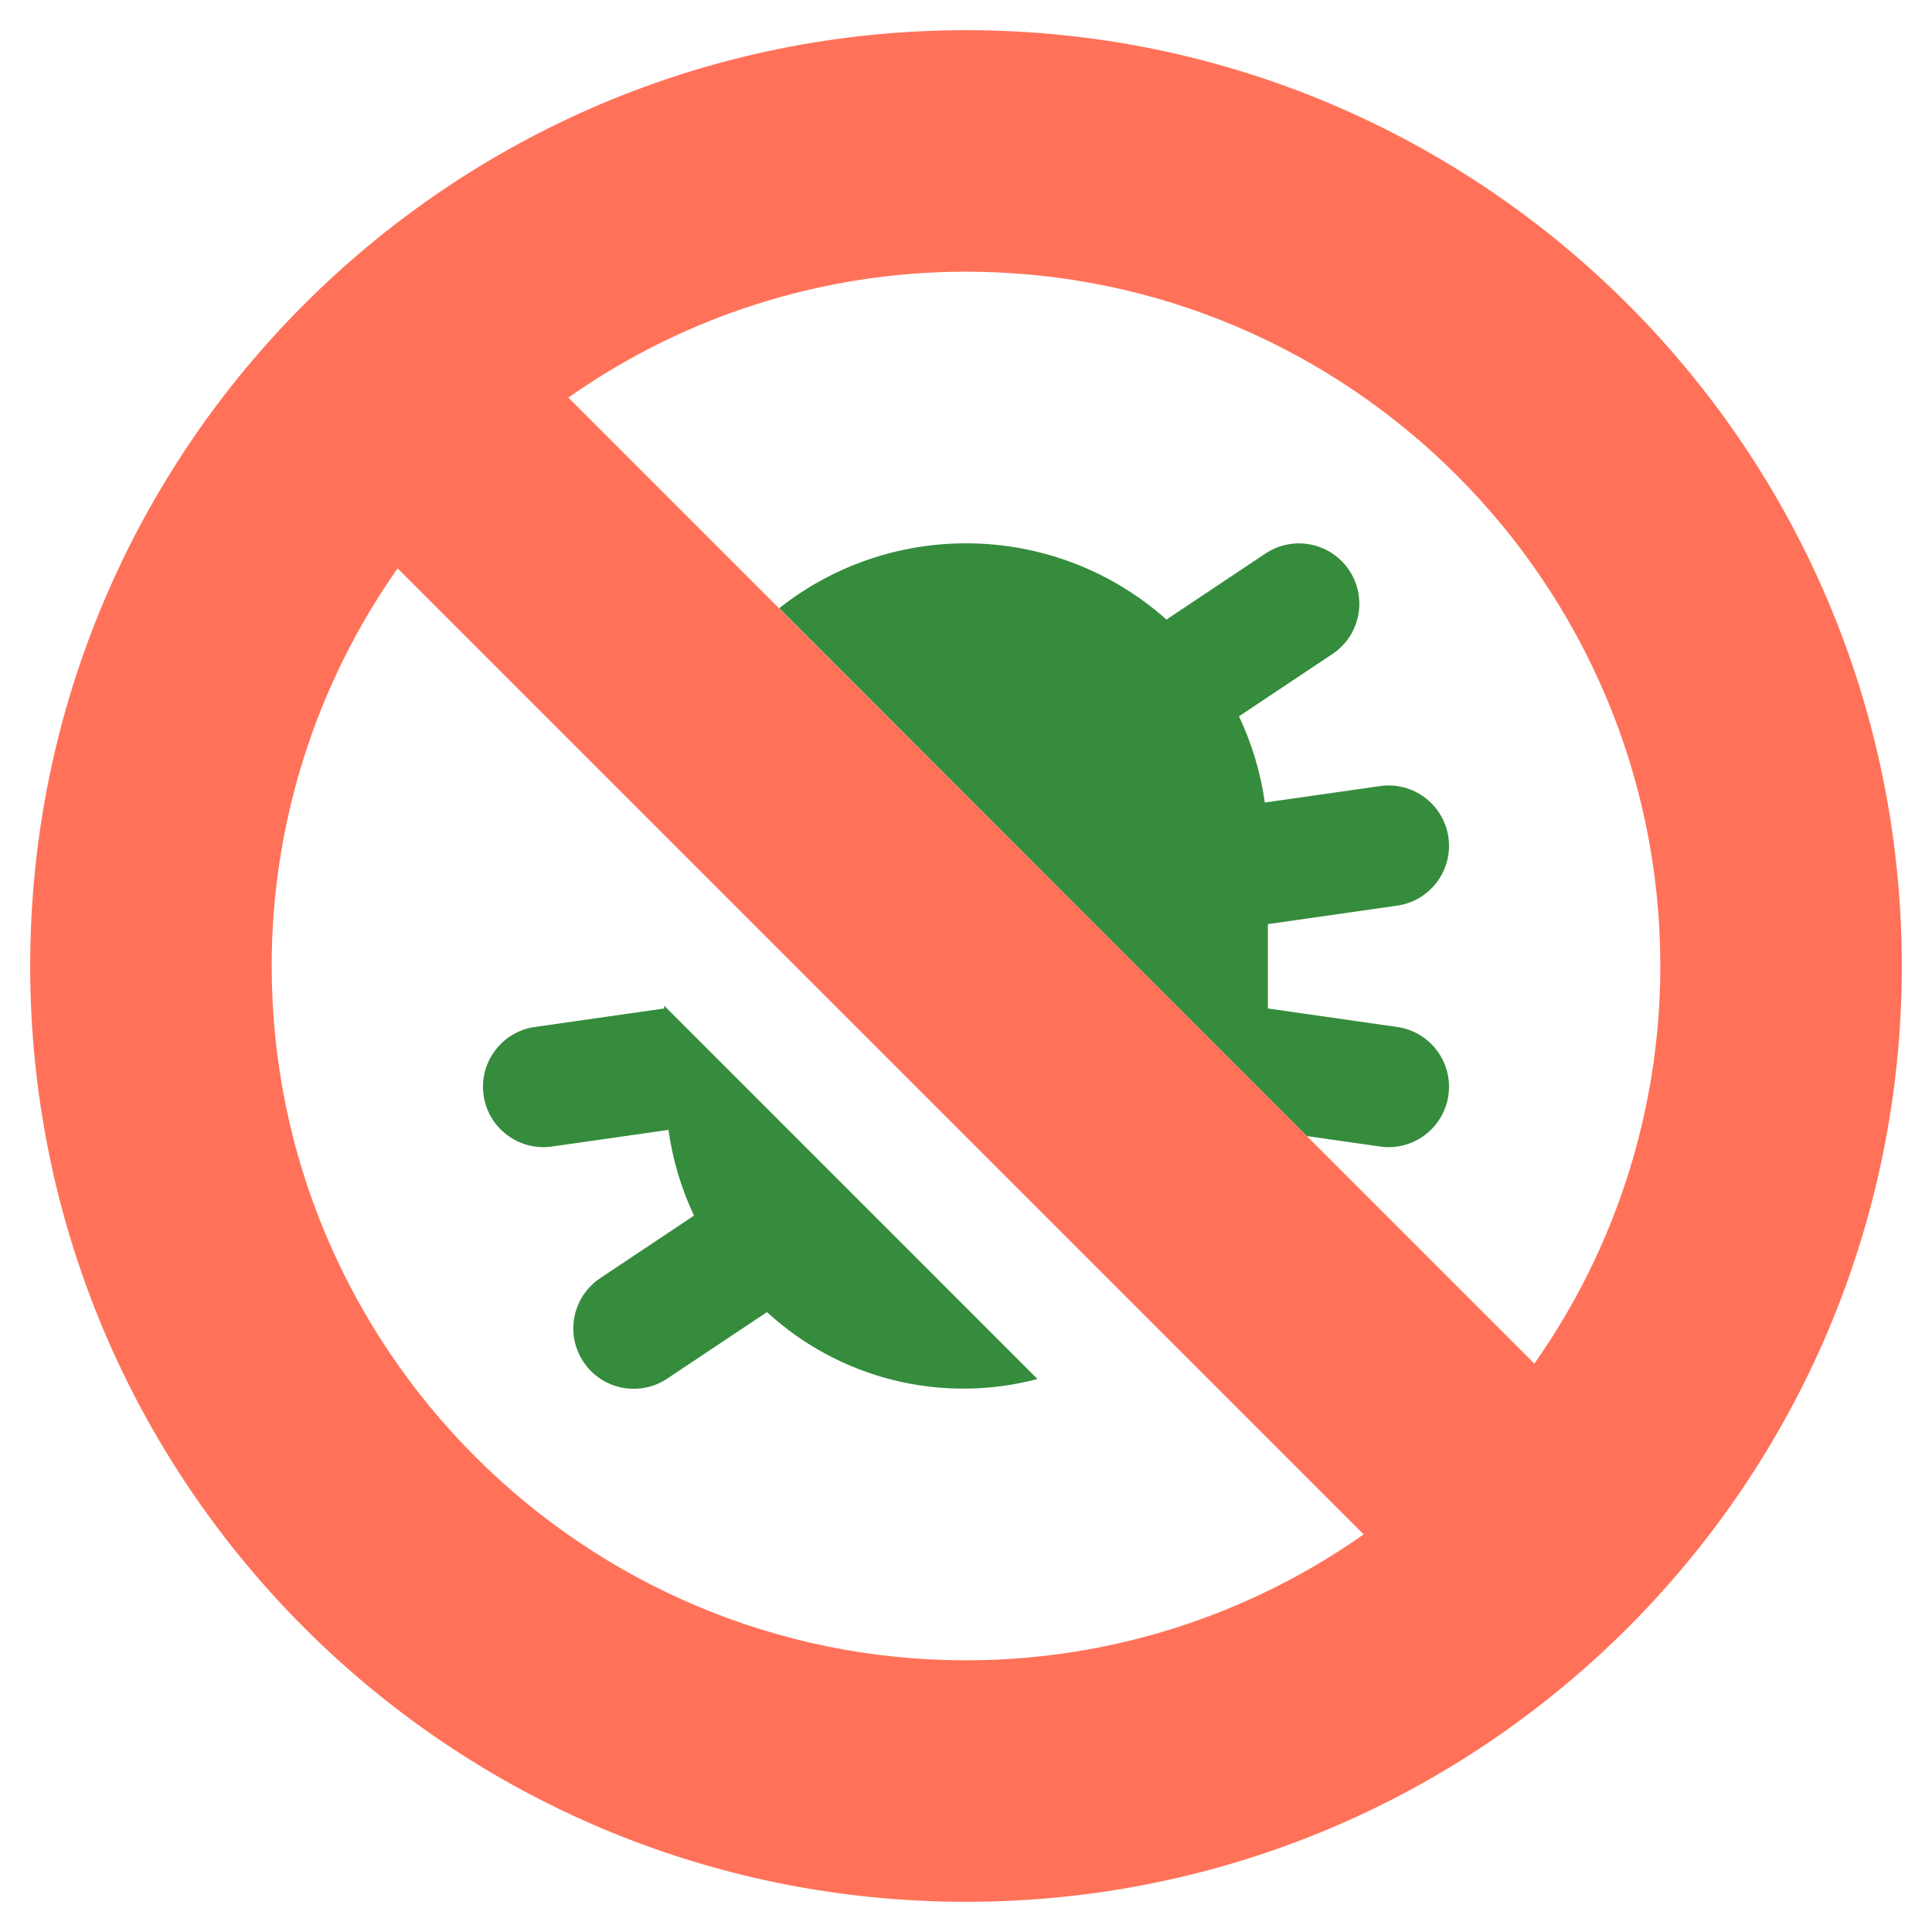
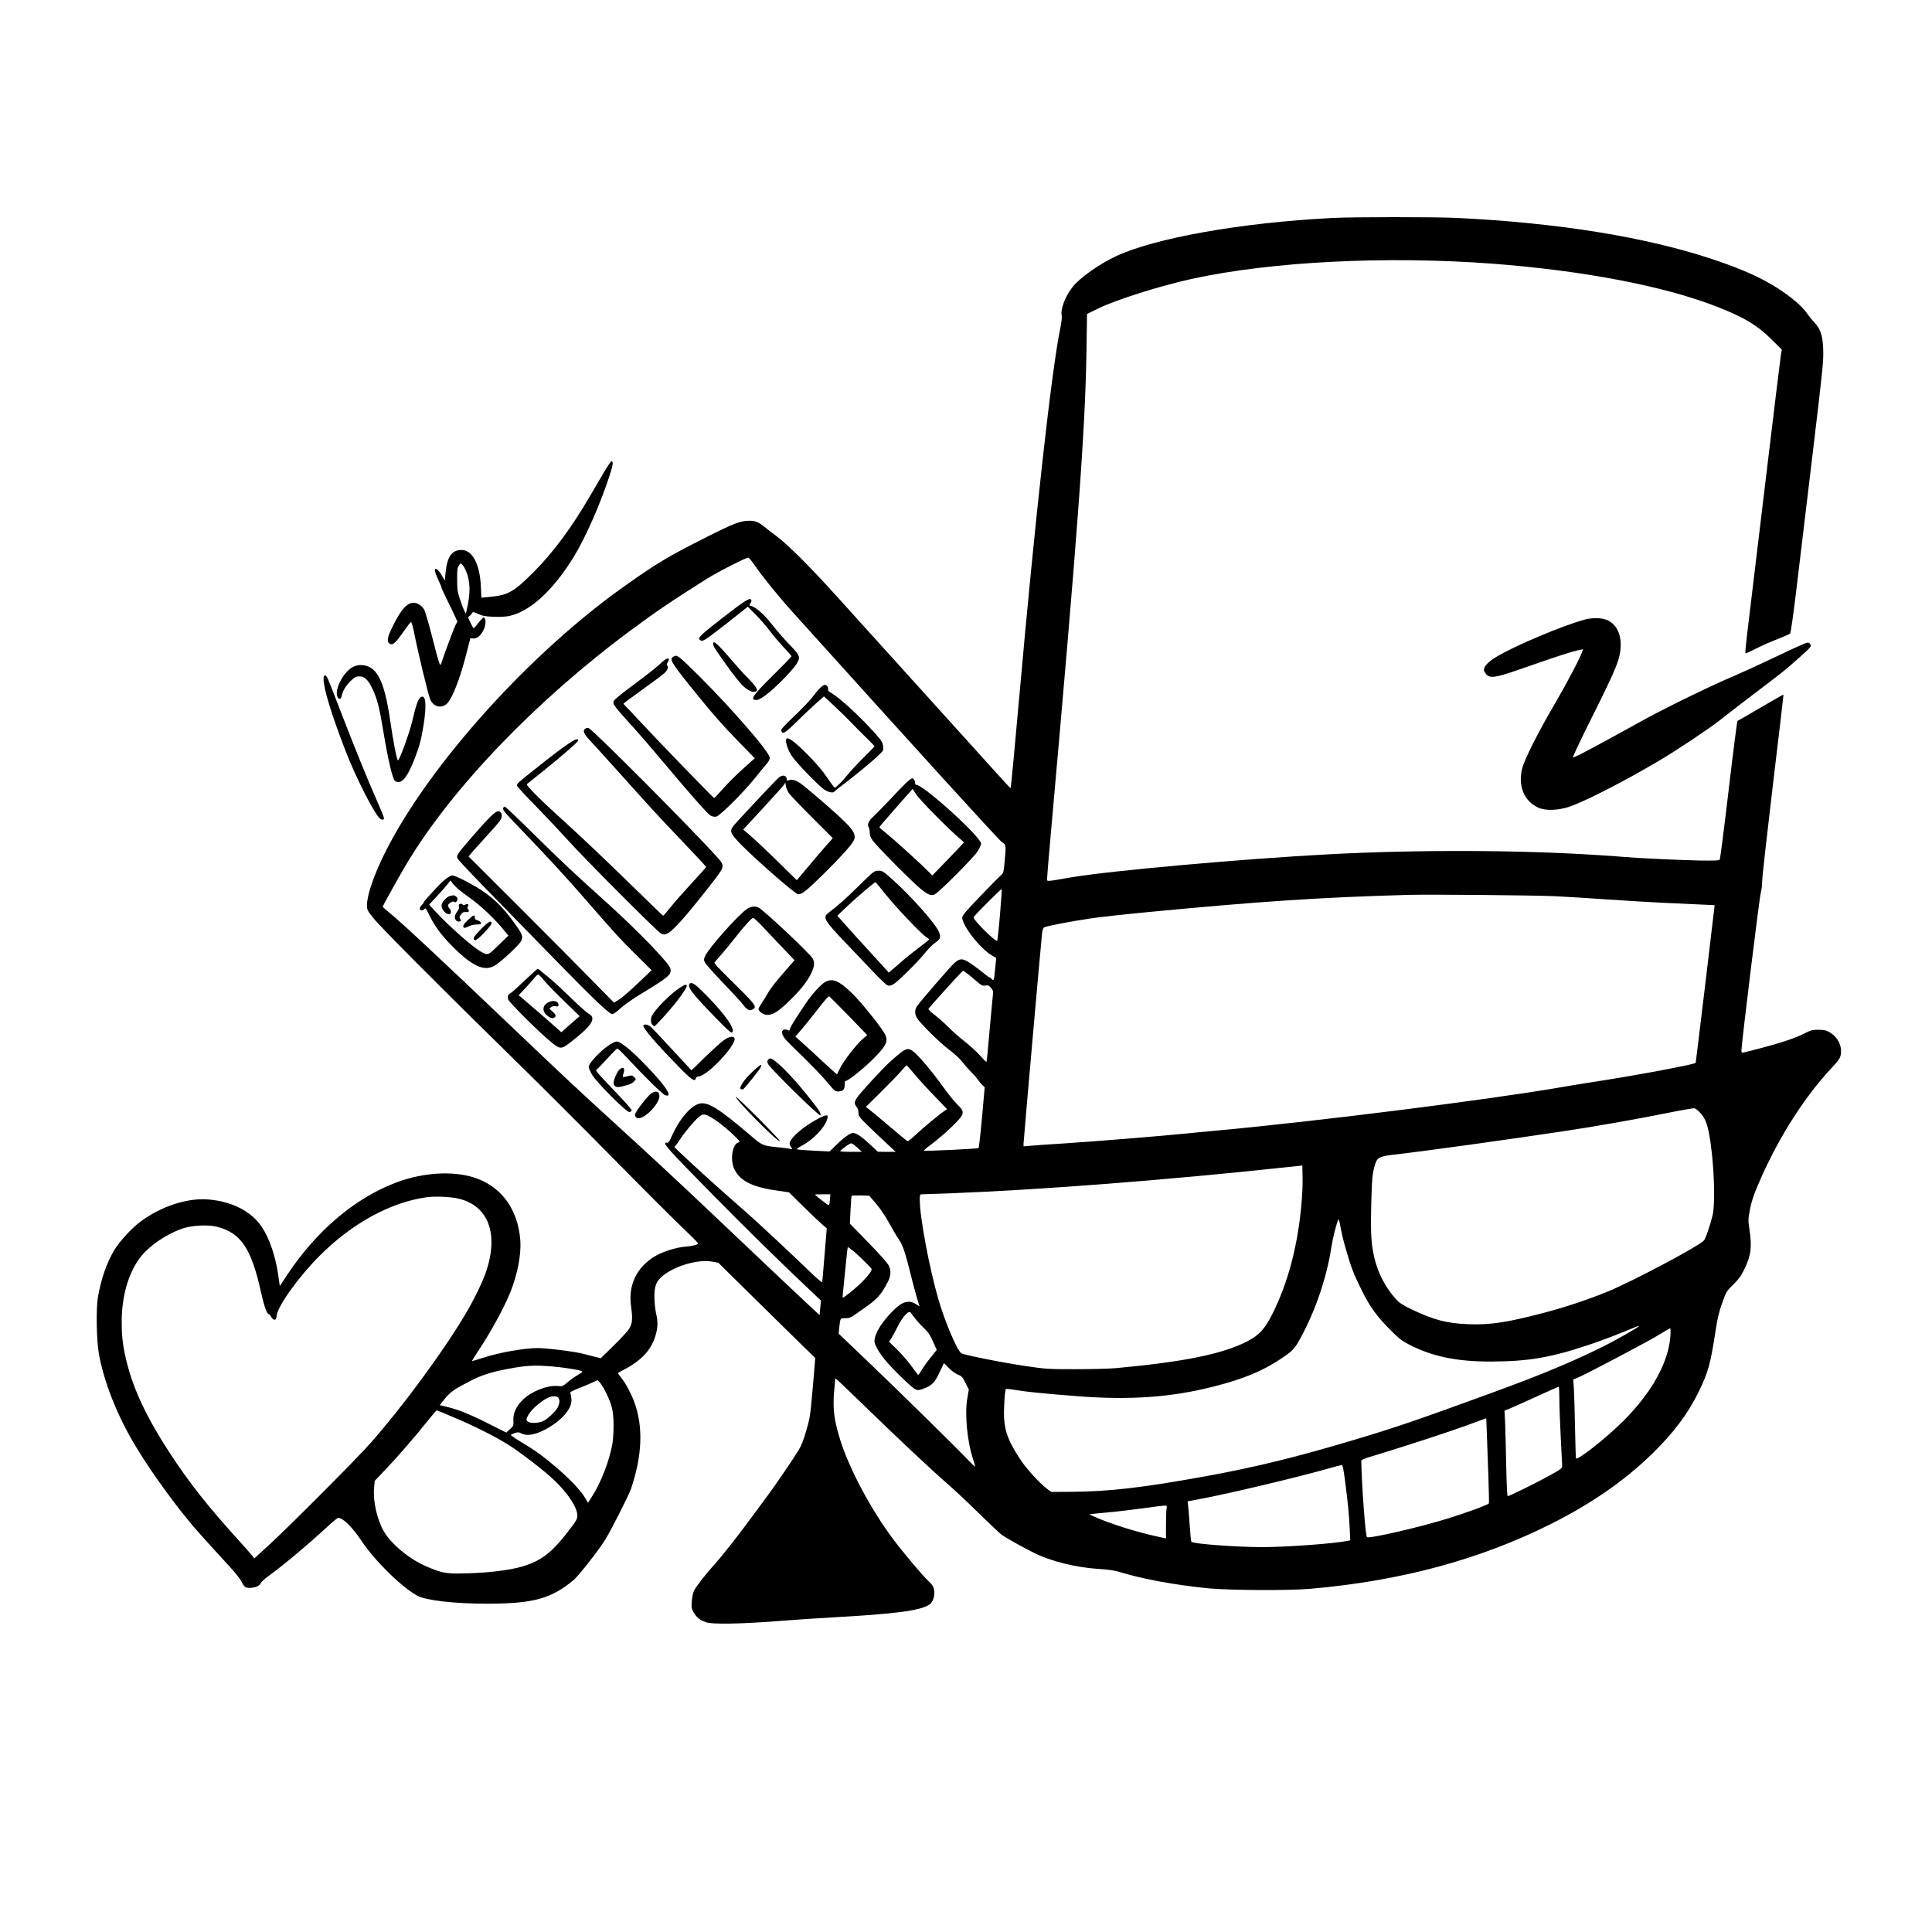
- <svg xmlns="http://www.w3.org/2000/svg" viewBox="0 0 512 512">
-   <defs>
-     <style>.fixit-ban{opacity:.9}</style>
-   </defs>
-   <path d="M159.12 338.69l24.8-16.54a78.87 78.87.0 01-6.77-22.72l-30.88 4.41a16 16 0 01-4.54-31.68l34.27-4.9v-.76l98.94 98.95a76.89 76.89.0 01-71.68-17.73l-26.39 17.59c-.15.11-.31.21-.47.31a16 16 0 01-17.28-26.93zm224.72-48.42a16 16 0 00-13.57-18.11l-34.27-4.9V244.9l34.27-4.9a16 16 0 10-4.54-31.68l-30.54 4.36a79.31 79.31.0 00-6.85-22.85l24.54-16.36a16 16 0 10-17.29-26.93l-.46.31-26 17.34a79.9 79.9.0 00-102.64-3l139.83 139.88 19.41 2.77a16 16 0 0018.11-13.57z" fill="#358c3c" class="fixit-bug" />
-   <path d="M256 8C119 8 8 119 8 256s111 248 248 248 248-111 248-248S393 8 256 8zm0 432c-101.46.0-184-82.54-184-184a182.84 182.84.0 0133.38-105.37l256 256A182.86 182.86.0 01256 440zm150.62-78.63-256-256A182.84 182.84.0 01256 72c101.46.0 184 82.54 184 184a182.84 182.84.0 01-33.38 105.37z" fill="tomato" class="fixit-ban" />
+ <svg xmlns="http://www.w3.org/2000/svg" version="1.0" width="2048pt" height="2048pt" viewBox="0 0 2048 2048">
+   <g transform="translate(0,2048) scale(0.1,-0.1)" fill="#000" stroke="none">
+     <path d="M14115 18169c-961-50-1861-210-2279-402-181-84-388-230-466-329-78-98-131-237-115-306 3-15-3-70-14-122-95-461-268-2020-436-3914-47-528-88-962-91-965-6-7 14-28-399 429-475 526-1122 1242-1446 16e2-298 329-522 552-649 645-41 31-93 70-115 89-63 52-98 66-164 66-90 0-168-30-451-173-403-204-497-259-829-491-1023-714-2111-1917-2580-2855-116-232-191-450-191-556 0-49 4-57 67-136 75-95 682-705 1463-1470 289-282 773-766 1076-1074s631-636 728-728c97-93 176-172 176-177 0-14-54-28-134-35-1e2-8-243-53-325-103-192-116-283-305-252-526 19-136 15-185-20-242-17-27-92-108-166-180l-135-132-52 13c-28 7-86 22-128 33-87 24-392 62-489 62-144 0-420-50-588-106-57-19-105-33-107-31s22 41 53 87c142 212 293 488 356 650 74 188 112 391 103 536-25 367-239 625-576 694-225 46-503 17-755-81-430-165-839-515-1144-978l-75-114-17 119c-29 199-93 387-173 507-110 165-312 270-566 292-221 20-505-73-721-235-97-72-227-215-280-306-80-136-136-298-171-494-21-121-15-458 10-6e2 52-285 176-609 351-915 137-239 379-585 588-840 83-102 142-168 442-496 63-68 122-143 132-165 25-56 43-69 95-66 53 2 1e2 24 109 51 3 10 38 43 78 72 166 120 430 342 640 537 49 45 95 82 102 82 51 0 148-96 248-245 139-210 422-487 590-580 90-50 398-85 741-85 490 1 677 52 917 251 51 43 274 327 336 430 66 108 249 470 272 537 120 354 131 662 33 925-34 90-87 188-131 245-23 28-41 53-41 56 0 2 28 19 63 36 196 103 299 218 342 385 19 75 19 133-1 215-8 36-16 110-17 165-2 123 19 176 95 236 129 102 369 171 511 146l71-12 385-380c212-209 444-436 514-505l129-125-5-60c-2-33-14-175-27-315-20-232-26-268-63-395-27-95-53-161-80-205-55-91-259-390-327-480-31-41-108-145-170-230-133-183-311-409-393-5e2-101-111-204-245-222-286-9-21-19-71-22-111-5-65-3-76 21-117 30-51 65-79 128-102 63-24 360-19 753 11 176 14 442 32 590 40 656 36 925 71 1023 133 44 28 67 102 52 168-6 28-22 52-58 84-58 52-280 317-380 452-230 309-455 731-551 1031-69 216-85 341-69 527 6 74 12 137 14 139s133-122 291-276c374-364 749-715 893-839 63-54 212-193 330-309s231-222 250-236c40-29 215-127 339-189 179-90 442-155 682-171 92-5 171-16 210-28 257-79 592-141 959-178 216-21 855-25 1080-5 964 84 1803 311 2562 693 423 214 768 453 1057 734 230 224 381 424 497 660 101 206 127 301 179 643 20 135 36 201 70 298 44 123 46 126 118 197 58 56 83 91 115 157 74 151 85 237 57 429-15 96-14 107 4 204 21 106 47 181 125 355 2e2 446 468 861 748 1158 61 64 82 94 89 125 22 97-30 201-126 252-30 16-58 21-110 21-61 0-79-4-141-36-97-50-242-99-466-158-105-28-194-50-199-50s-9 12-9 26c0 65 191 1625 205 1670 8 28 15 84 15 125s52 502 114 1024c63 523 113 951 112 952-1 2-110-60-242-137-131-77-242-141-246-142-4-2-46-329-93-728s-90-732-94-740c-7-12-39-14-207-12-184 3-666 25-794 37-30 3-156 12-280 20-833 55-1908 59-2850 10-928-49-2334-175-2749-246-280-48-251-47-251-7 0 20 16 210 35 424 288 3227 370 4330 382 5163l6 393 121 59c190 93 661 241 991 313 841 184 2060 245 3185 161 972-74 1832-239 2395-462 281-111 421-196 571-348l102-101-9-50c-5-27-83-670-174-1429s-175-1460-187-1557c-12-98-19-180-16-183s52 18 109 48c57 29 160 75 229 101 69 27 130 54 136 60 7 6 37 219 68 481 31 259 108 904 172 1435 105 878 115 976 111 1090-5 153-27 220-96 295-26 27-60 70-76 93-65 98-250 241-445 345-144 78-335 156-565 232-704 234-1639 384-2705 435-245 11-1101 11-1325-1zm-6118-3677c74-110 257-337 403-498 1324-1469 2189-2420 2220-2440 46-31 46-30 29-214-9-101-13-117-33-132-12-10-111-109-219-222-155-161-197-211-197-232 0-85 188-327 310-399l51-30-5-45c-3-25-8-78-12-117-6-75-12-84-34-58-7 8-17 15-22 15s-33 20-61 44c-29 24-85 67-126 95-96 66-124 67-188 9-44-41-345-388-390-451-27-38-29-81-5-124 29-54 245-268 344-341 55-41 111-93 138-128 25-32 68-81 96-109 28-27 61-66 74-85s34-44 46-55l22-20-28-319c-16-176-33-323-37-326-9-8-572-35-579-27-2 2 21 24 53 47 160 120 334 284 352 332 14 38 6 54-58 118-31 30-98 114-148 185-105 147-256 327-310 368-64 47-80 41-237-98-80-70-335-347-365-396-26-42-26-60-1-92 12-15 20-40 20-63 0-34 8-46 88-124 48-47 137-132 197-188l110-102h-95l-95 1-85 80c-85 80-143 119-178 119-29 0-102-52-177-127l-70-69-165 8c-91 5-172 11-180 14-9 3 10 19 53 41 119 63 241 192 266 281 15 52-4 52-103 0-153-81-296-207-296-261 0-11 8-29 18-40 17-20 16-20-23-13-22 4-82 11-133 16-142 14-157 21-267 116-345 295-463 369-554 344-92-25-211-165-288-340-26-60-37-75-53-73-58 7-7-51 458-524 394-4e2 747-747 1121-1099l54-51-8-76-7-77-63 57c-69 63-572 539-1020 964-381 362-688 647-1085 1009-391 356-518 475-1090 1020-804 766-1172 1109-13e2 1213-41 33-74 63-73 66 6 19 188 346 251 451 484 808 1375 1736 2382 2481 282 209 425 305 810 548 109 68 404 219 430 220 8 0 38-34 67-77zm2603-3709c-12-148-26-271-29-275-15-18-251 216-251 248 0 12 293 305 298 299 3-3-5-125-18-272zm5880 197c118-6 373-21 565-35 193-13 456-29 585-35s305-14 390-18l155-7-2-25c-8-81-195-1637-198-1646-5-17-665-140-1122-209-89-14-227-36-305-50-769-133-2571-360-3653-460-93-8-235-22-315-30-264-27-980-85-1290-105-168-11-335-22-372-26l-68-6v30c0 28 183 2107 196 2225 4 41 11 60 24 67 27 14 289 65 490 94 96 15 364 44 595 66 1196 115 1847 158 2775 184 224 6 1338-4 1550-14zm-6231-817c20-15 64-51 99-81 56-49 66-54 97-49 29 5 38 1 60-25s25-37 20-77c-3-25-19-194-35-374-15-181-30-331-33-333-2-3-33 27-67 66-35 39-108 106-164 150-56 43-135 113-176 155s-106 99-143 127-67 56-65 63c3 12 359 405 367 405 2 0 20-12 40-27zm-552-1073c44-53 139-157 212-232l131-136-28-18c-49-32-222-175-303-251-44-41-84-73-89-71-4 2-93 75-197 163-103 88-201 169-217 181l-28 20 163 161c90 89 187 189 214 222 28 34 53 60 56 58 4-1 42-45 86-97zm8318-398c66-66 91-137 119-337 38-268 48-637 21-755-25-104-76-254-94-271-67-67-752-430-1016-539-204-84-452-167-678-226-391-103-571-130-802-121s-366 45-601 157c-99 48-130 68-169 112-108 119-187 271-225 430-35 151-41 248-35 543 7 292 12 354 40 447 22 76 47 90 190 107 323 36 1230 162 1845 255 318 48 770 128 1075 190 143 29 268 50 277 48s33-20 53-40zm-10426-89c47-32 126-96 175-143 80-77 86-85 65-90-67-15-93-188-43-287 62-125 194-189 471-227l106-15 151-149c83-81 173-167 2e2-190l50-43-23-277c-12-152-24-284-25-292-1-9-51 32-126 105-192 186-564 533-676 631-55 49-157 138-225 198-211 186-539 488-539 497 0 4 5 11 10 14 6 4 27 32 46 63 47 74 155 203 202 242 48 41 71 36 181-37zm1499-288 47-45h-119c-74 0-116 4-110 9 35 35 102 81 117 81 10 0 39-20 65-45zm4702-659c-43-417-141-778-298-1096-81-164-142-232-267-297-260-135-666-218-1385-285-74-7-272-12-440-12-290 0-315 2-520 32-264 39-669 120-691 138-50 43-173 335-243 575-97 338-196 865-196 1050 0 55 2 59 23 59 12 0 144 5 292 10 948 36 2313 141 3580 278l160 17 3-134c2-84-5-210-18-335zm-4992 109c-3-30-7-58-11-61-5-5-147 104-147 113 0 2 37 3 81 3h81l-4-55zm488-43c44-52 99-133 144-215 40-73 84-147 98-165 37-51 69-141 117-337 24-99 57-224 73-277l30-97-39 25c-77 48-146 28-245-73-120-121-194-243-194-319 0-37 42-112 108-195 71-89 278-291 321-314 28-14 36-14 77 0 103 35 132 64 191 193 20 42 37 78 38 80 2 2 24-19 49-46 27-29 68-59 96-71 45-19 54-28 85-91l35-70-16-92c-30-172 0-471 66-662 11-33 18-61 16-63s-34 29-72 69c-125 131-753 749-1067 1048l-307 293 5 51c14 119 9 112 64 112 36 0 59 7 84 25 19 13 70 49 113 78 140 97 188 150 254 280 35 68 38 118 11 176-11 24-96 120-215 242l-197 202 7 143c3 79 9 147 11 151 3 4 46 6 96 5l91-3 72-83zm-4429 53c319-74 432-370 296-775-35-107-137-314-228-465-239-398-647-953-991-1345-142-163-868-891-1084-1089l-154-141-26 32c-13 18-65 78-115 132-350 385-548 635-760 961-240 368-380 664-454 965-38 157-51 260-51 420 0 281 78 538 212 7e2 96 115 267 229 429 286 99 35 273 44 369 20 253-65 364-229 465-686 35-157 64-240 85-240 5 0 16-13 25-30s24-30 34-30c14 0 20 10 24 45 11 101 234 412 452 630 345 347 757 572 1140 624 88 12 248 5 332-14zm9408-531c54-190 85-272 169-440 87-177 161-278 306-424 87-87 120-113 195-152 247-128 508-182 875-181 393 2 629 42 1035 178 105 35 266 95 359 134s171 69 173 67c7-7-214-134-358-207-342-171-666-307-1214-507-781-285-1007-363-1450-495-611-183-1047-290-1575-386-673-122-1021-162-1426-165l-210-1-40 29c-79 59-223 215-286 312-125 189-165 291-174 439-6 87 7 3e2 19 311 3 3 47-1 99-10 117-20 304-39 668-67 555-42 989-11 1435 103 315 80 516 163 711 293 129 86 146 104 211 223 160 293 279 647 328 972 14 91 56 256 73 285 3 5 14-34 23-86 9-53 33-154 54-225zm-5231-16c62-49 206-190 206-203 0-30-91-132-191-215-61-51-113-90-115-87-3 3 2 65 10 138 8 74 20 194 27 267 7 72 14 132 17 132 2 0 23-14 46-32zm677-737c25-31 67-75 93-99 35-33 57-66 86-133l40-89-65-80c-36-45-79-106-97-136-17-31-34-52-38-47-4 4-38 51-77 103-39 53-107 129-150 171l-79 76 22 32c12 19 43 75 68 126 54 109 122 182 140 150 6-10 32-43 57-74zm7996-173c-20-281-198-601-501-903-185-184-491-424-5e2-393-2 7-7 153-10 323-3 171-9 355-12 411l-7 101 41 16c82 33 777 399 875 462 56 35 106 64 111 65 5 0 6-36 3-82zM5855 5995c99-8 272-34 302-46 25-9 24-10-36-47-34-20-83-55-109-78-46-40-49-41-104-36-108 9-276-58-365-145-71-69-105-143-101-220 3-55 2-58-36-93l-39-36-171 86c-203 103-330 155-448 184l-87 21 52 65c60 74 102 104 266 188 125 65 230 99 409 132 192 36 273 41 467 25zm575-290c60-126 74-191 74-340 0-71-6-159-13-195-36-189-120-404-218-558l-40-63-31 53c-38 69-155 193-290 310-141 122-241 195-383 279-65 39-117 75-114 78 2 4 21 13 42 20 32 11 43 10 68-3 67-35 167-13 296 64 155 93 248 212 236 303-2 23-8 49-11 58-5 12 14 23 91 54 54 21 121 49 148 62l50 23 29-32c15-18 45-69 66-113zm101e2-62c0-76 7-259 15-408 8-148 15-282 15-296 0-23-15-34-137-102-139-77-424-217-441-217-6 0-12 141-16 348-4 191-9 394-12 452l-6 106 59 24c32 13 159 70 283 127 124 56 228 103 233 103 4 0 7-62 7-137zm-10619 27c24-13 25-59 3-105-20-44-114-132-160-151-53-22-139-23-161-2-16 16-16 20-1 52 23 48 70 99 142 153 75 57 135 75 177 53zm-1086-221c202-85 418-194 551-276 137-85 392-281 499-384 151-145 244-289 245-374 0-34-10-53-64-125-196-261-305-349-511-413-148-46-421-76-696-77-129 0-183 12-330 76-175 74-367 232-447 366-73 122-119 322-107 461l7 79 115 121c136 143 310 344 442 510 52 64 97 117 1e2 117s92-36 196-81zm10953-634c5-143 7-265 5-271-5-14-227-96-430-159-303-95-843-219-863-199-16 17-56 560-60 811 0 6 39 24 88 38 312 94 812 256 1007 327l230 84 7-185c4-103 11-303 16-446zm-1520-32c31-237 41-345 49-497l6-134-29-6c-143-29-646-66-904-66-275 0-728 34-750 56-5 5-13 86-19 179-6 94-14 188-17 210l-5 40 153 29c293 55 1028 230 1343 320 66 19 127 35 136 35 12 1 19-29 37-166zm-1892-294c-3-17-6-96-6-174v-143l-87 19c-227 49-507 137-673 212l-55 24 55 7c30 3 127 13 216 21 88 9 232 27 320 39 87 13 176 24 198 25 38 1 38 1 32-30z" />
+     <path d="M7888 14101c-65-42-385-289-435-337-48-45-52-58-24-74 16-8 33 0 98 46 64 47 255 196 373 291l27 22 86-87c47-48 112-123 145-167 32-44 98-121 145-172 48-50 87-95 87-1e2.0-4-85-93-190-196-225-223-255-267-180-267 20 0 54 19 107 59 91 69 271 252 314 319 48 76 43 90-74 211-56 58-137 152-181 208-77 101-172 187-222 199-22 6-22 7-8 30 16 24 12 44-10 44-6 0-33-13-58-29z" />
+     <path d="M7560 13655c0-25 14-47 141-225 64-91 139-186 166-212 58-57 114-83 143-68 19 10 19 12 4 42-9 17-42 57-73 87-32 31-86 90-122 131-212 247-259 292-259 245z" />
+     <path d="M7138 13519c-44-25-25-58 173-306 234-291 349-423 542-619l148-152-123-110c-68-60-163-155-212-211-49-55-92-101-96-101-8 0-666 681-807 835-55 61-112 121-127 134-14 14-26 28-26 32s89 70 198 148c108 77 214 156 235 175 35 34 48 68 28 81-6 3-3 18 7 35 36 63-14 50-87-23-29-28-150-124-270-212-175-131-217-166-219-187-3-28 20-58 238-298 52-58 165-189 250-290 333-397 513-602 545-617 20-10 43-13 59-9 39 10 281 250 398 395 56 69 116 143 135 164 18 20 33 48 33 61 0 44-175 259-471 581-165 179-427 441-483 483-32 24-43 26-68 11z" />
+     <path d="M8689 13183c-20-21-59-68-87-105-29-36-113-124-188-194-1e2-95-134-133-132-148 7-48 39-29 167 97 69 69 162 156 206 195l79 70 106-98c58-54 141-135 185-181s117-120 163-164c45-44 82-83 82-86s-50-55-111-115-138-143-172-184c-58-73-124-139-139-140-4 0-40 48-79 106-49 73-113 149-207 244-140 141-216 196-228 165-11-28 18-116 59-178 49-74 283-316 346-358 43-28 94-38 105-20 4 5 66 54 139 110 170 129 368 3e2 377 326 4 11 3 39-2 63-8 35-31 65-146 188-145 154-317 308-392 353-32 18-45 31-42 44 5 22-15 47-37 47-9 0-33-17-52-37z" />
+     <path d="M6207 12758c-34-18-20-57 46-126 35-37 158-173 274-302 384-428 434-483 697-759 144-150 261-277 261-281s-68-81-152-171c-83-90-185-205-225-256-40-50-76-91-79-90-4 1-177 169-385 372-209 204-489 470-624 592-289 261-448 419-435 431 6 5 87 70 180 144 181 145 365 305 365 319 0 47-117-31-485-325-155-123-165-132-165-154 0-8 89-104 198-215 108-111 255-267 327-347 182-204 962-986 1001-1005 29-14 38-14 66-2 61 26 212 197 491 557 119 153 121 163 45 247-258 290-1321 1357-1367 1374-9 4-25 3-34-3z" />
+     <path d="M8262 12243c-19-13-211-216-450-475-82-89-82-102 1-196 112-128 615-572 648-572 42 0 89 38 273 219 176 174 288 297 314 348 35 64 0 120-175 279-121 110-320 280-382 326-50 37-95 50-127 38-20-8-24-6-24 8 0 40-38 53-78 25zm1e2-170c14-21 125-137 246-258l220-220-80-90c-44-50-129-150-190-223l-111-133-151 148c-176 173-289 280-364 344l-54 45 207 224c114 124 215 236 224 249l16 25 6-37c3-20 17-53 31-74z" />
+     <path d="M9629 12203c-19-16-98-95-175-178-78-82-164-171-192-197-55-49-72-89-53-119 6-10 11-36 11-57 0-28 9-52 32-83 46-64 420-441 506-510 83-67 112-78 153-58 44 21 408 386 451 453 21 33 38 70 38 83 0 70-609 623-687 623-7 0-13 10-13 23 0 22-16 47-31 47-3 0-22-12-40-27zm299-378c98-99 204-2e2 235-225s55-48 54-51-77-84-168-178l-167-172-48 50c-80 80-350 326-432 392-43 34-78 64-79 68-3 6 27 41 241 284l110 124 37-56c21-32 118-138 217-236z" />
+     <path d="M5334 11915c-8-21 3-34 242-283 250-261 428-454 639-697 309-355 354-405 521-570l171-170-151-144c-83-79-173-156-2e2-171l-48-28-217 221c-119 122-465 470-770 775l-554 553 19 23c10 14 80 91 154 173 75 81 145 162 158 180 36 50 25 103-21 103-27 0-111-84-272-270-167-194-172-202-151-235 19-29 187-205 476-5e2 118-121 375-384 570-584 399-409 559-561 591-561 13 0 49 26 88 63 40 36 129 99 217 152 293 177 326 205 310 269-14 58-345 4e2-666 690-377 339-482 439-791 743-157 156-292 283-298 283s-14-7-17-15z" />
+     <path d="M9101 11087c-147-144-209-199-321-285-61-47-43-78 179-311 91-96 224-236 295-310 71-75 139-140 153-146 18-7 33-4 61 10 46 25 270 247 341 338 30 37 73 81 97 98 62 42 70 61 49 116-33 86-281 367-489 555-104 93-111 98-154 98-44 0-46-1-211-163zm287-88c113-142 390-432 434-455 16-8 28-19 26-24-2-4-52-45-113-90-60-46-139-108-173-139-35-31-81-71-102-88l-38-33-194 213c-107 116-230 252-273 301l-79 89 85 81c104 101 311 277 320 274 4-2 52-59 107-129z" />
+     <path d="M4730 11166c-41-30-76-65-197-199-24-26-43-51-43-55 0-5-9-17-20-27-25-23-26-55-2-55 10 0 23 5 30 12 15 15 12 18 60-77 54-108 124-202 235-314 215-217 344-275 458-203 72 46 255 218 273 257 23 47 15 70-65 182-131 184-245 293-413 392-113 67-226 121-253 121-10 0-38-15-63-34zm137-119c27-22 84-65 128-96 94-66 242-205 331-312l63-77-105-102c-112-109-109-108-179-72-82 41-354 281-495 436l-61 67 80 86c45 47 95 105 113 128l33 42 22-30c13-17 44-49 70-70z" />
+     <path d="M4772 10983c-36-7-92-69-92-103 0-37 44-90 76-90 19 0 24 5 24 24 0 13-7 29-15 36s-15 21-15 31c0 22 55 55 65 38 10-14 35 9 35 32 0 17-29 41-47 38-4-1-18-4-31-6z" />
+     <path d="M4866 10891c-4-5-3-16 0-25 4-10-5-31-21-51-17-23-25-45-23-62 3-30 28-49 52-40 14 6 14 10 4 26-10 17-9 25 9 48 16 22 27 27 52 25 22-2 31 1 31 12 0 8-5 18-10 21-7 4-7 12 0 25 13 24-3 35-29 20-13-7-22-7-26 0-8 12-32 13-39 1z" />
+     <path d="M4963 10730c-51-48-64-72-43-85 5-3 26 4 47 15 23 12 57 20 86 20 41 0 48 3 45 18-2 9-17 21-35 26-23 7-32 15-30 29 4 35-17 28-70-23z" />
+     <path d="M5098 10630c-79-81-92-105-62-117 19-7 173 151 174 180 1 36-37 15-112-63z" />
+     <path d="M7914 10842c-1e2-73-392-402-436-490-19-41-20-46-5-75 8-18 96-116 195-219s195-207 213-233c35-49 65-63 98-45 48 25 30 51-175 252-107 106-204 204-214 218l-18 26 69 79c39 44 105 125 148 180 99 127 179 215 196 215 8 0 67-57 132-127 65-69 160-171 212-224l94-98-74-84c-115-130-180-212-209-264-15-26-43-73-63-103s-37-59-37-65c0-22 41-54 75-61 62-11 117 19 229 124 127 120 207 218 251 306 38 74 43 121 21 164-25 48-515 510-573 540-38 21-87 14-129-16z" />
+     <path d="M5564 10088c-71-68-138-128-149-134-32-18-40-39-25-73 14-34 332-350 447-443 99-82 112-83 203-12 236 181 289 263 197 310-17 9-102 85-187 168-86 83-178 169-205 191-28 22-70 57-94 77-24 21-47 38-51 38s-65-55-136-122zm205-3c30-36 126-136 215-221l161-156-31-26c-17-15-61-53-98-86l-66-58-57 51c-59 53-302 264-362 314l-33 27 64 68c35 37 79 87 98 110 18 23 39 42 45 42s35-29 64-65z" />
+     <path d="M5799 9847c-61-41-47-111 31-152 18-9 31-10 43-4 26 15 21 34-18 68-35 30-35 30-13 45 13 9 32 13 49 9 25-5 29-2 29 15 0 45-68 55-121 19z" />
+     <path d="M8753 10074c-48-24-151-137-218-240-32-49-80-122-107-162-26-41-51-85-54-98-5-20-9-22-25-13-27 14-59 2-59-22 0-36 27-73 111-154 178-170 307-304 377-387 64-78 76-88 105-88 51 0 72 21 71 69-1 23 2 41 6 41 27 0 183 123 286 225 142 141 168 188 143 256-21 59-259 357-364 457-131 125-196 153-272 116zm243-362 197-204-51-44c-67-58-204-237-239-311-15-32-29-60-30-62s-66 57-145 130c-79 74-178 165-220 202l-77 69 62 71c34 40 102 124 151 187 102 132 137 171 147 168 4-2 96-95 205-206z" />
+     <path d="M7306 10045c-9-25 10-59 76-136 84-98 315-335 350-360 26-19 29-19 35-4 19 51-139 254-360 463-56 52-90 65-101 37z" />
+     <path d="M7221 10019c-1e2-61-268-227-310-306-16-31-14-79 5-97 8-9 17-16 18-16 14 0 185 191 256 286 109 144 118 186 31 133z" />
+     <path d="M6820 9606c0-32 143-197 379-438 134-137 167-159 178-118 3 12 14 20 28 20 90 0 407 337 381 406-9 25-60 15-111-21-28-18-116-99-198-178l-147-143-207 223c-113 123-217 233-231 244-29 22-72 25-72 5z" />
+     <path d="M6460 9404c-94-61-220-195-220-234 0-11 16-47 36-82 51-86 365-401 397-396 13 2 22 10 22 20 0 9-87 107-194 218-163 169-192 204-178 211 9 6 60 58 114 117 53 59 101 107 107 107 7 0 49-40 95-90 189-203 383-394 411-404 79-27 32 61-123 230-196 214-341 339-391 339-12 0-46-16-76-36z" />
+     <path d="M8141 9246c-8-10-9-22-1-42 15-41 550-567 557-547 9 22-12 53-143 217-173 215-345 386-390 386-6 0-17-6-23-14z" />
+     <path d="M7973 9116c-87-81-146-172-119-182 8-3 19-3 25 0 14 9 165 197 179 223 30 56 5 43-85-41z" />
+     <path d="M6561 9136c-28-30-63-123-56-147 11-33 38-40 96-24 79 20 102 30 123 54 20 22 20 22-2 43-20 21-25 21-68 10-26-7-49-11-51-8-3 3 0 21 7 40 19 58-8 76-49 32z" />
+     <path d="M6907 8892c-39-24-177-202-177-229 0-12 9-27 21-33 60-33 239 141 239 232 0 48-35 60-83 30z" />
+     <path d="M78e2 8854c0-36 449-488 467-470 4 4-1e2 113-230 244-130 130-237 232-237 226z" />
+     <path d="M64e2 15470c-38-66-102-175-142-242-198-340-392-602-598-809-212-213-276-249-466-266l-91-9-6 121c-10 236-90 386-205 385-105-1-153-72-170-250l-7-75-35 60c-37 62-70 84-70 46 0-11 16-54 35-95s35-79 35-85c0-5 23-56 51-113 29-57 67-136 85-176l33-72-19-33c-14-25-97-245-156-417-10-27-22 11-90 277-36 142-75 275-85 296-23 44-71 77-114 77-71 0-133-69-220-245-57-113-67-162-39-185 31-27 65 0 144 114 42 60 80 111 86 113s20-44 33-109c43-219 153-674 173-716 32-68 98-91 160-54 60 35 150 256 227 562l37 145 30-3c42-4 85 34 114 99 22 51 22 111 0 124-5 3-31-21-56-55-26-33-50-60-53-60s-18 26-33 58l-27 57 25 23c13 13 24 27 24 32s26-3 57-17c47-22 77-27 160-31 60-3 129 0 165 7 223 44 475 274 696 638 119 196 270 538 367 831 44 134 50 172 26 172-6 0-42-54-81-120zm-1462-1038c50-116 52-241 6-432l-6-25-14 25c-7 14-28 68-46 120-28 85-32 108-32 215-1 101 2 125 17 149 17 26 20 27 37 11 10-9 27-38 38-63z" />
+     <path d="M16795 13911c-238-65-739-277-933-394-85-51-132-1e2-132-138 0-10 11-31 24-46 39-45 1e2-37 330 43 396 138 563 193 629 207l68 15-7-21c-19-62-160-331-289-552-182-310-326-596-350-694-45-185 22-346 173-413 76-34 210-30 332 12 163 55 583 271 950 488 177 104 535 343 639 426 83 66 292 227 526 404 83 62 177 137 210 166 202 177 230 204 230 221 0 10-7 22-16 28-20 13-20 13-414-173-165-78-336-156-380-174-2e2-82-687-318-935-453-80-44-239-131-355-195-314-172-414-223-421-215-4 4 86 193 199 419 270 540 307 633 307 779 0 116-48 207-133 251-59 30-162 34-252 9z" />
+     <path d="M3736 13407c-83-46-166-185-166-276 0-38 20-68 39-57 5 4 12 21 16 39 10 49 48 108 99 155 37 35 53 42 85 42 56 0 94-36 140-134 50-106 73-195 116-456 46-283 97-499 121-517 65-48 132 29 216 252 46 121 63 186 88 338 34 217 24 326-28 298-27-14-54-88-91-251-27-118-136-420-152-420-12 0-49 188-84 430-63 428-145 580-312 580-31 0-62-8-87-23z" />
+     <path d="M3430 13278c1-1e2 83-369 233-758 107-278 307-671 365-717 23-18 42-16 42 5 0 10-34 94-76 188-88 197-240 570-395 974-133 346-135 350-154 350-11 0-15-11-15-42z" />
+   </g>
</svg>
